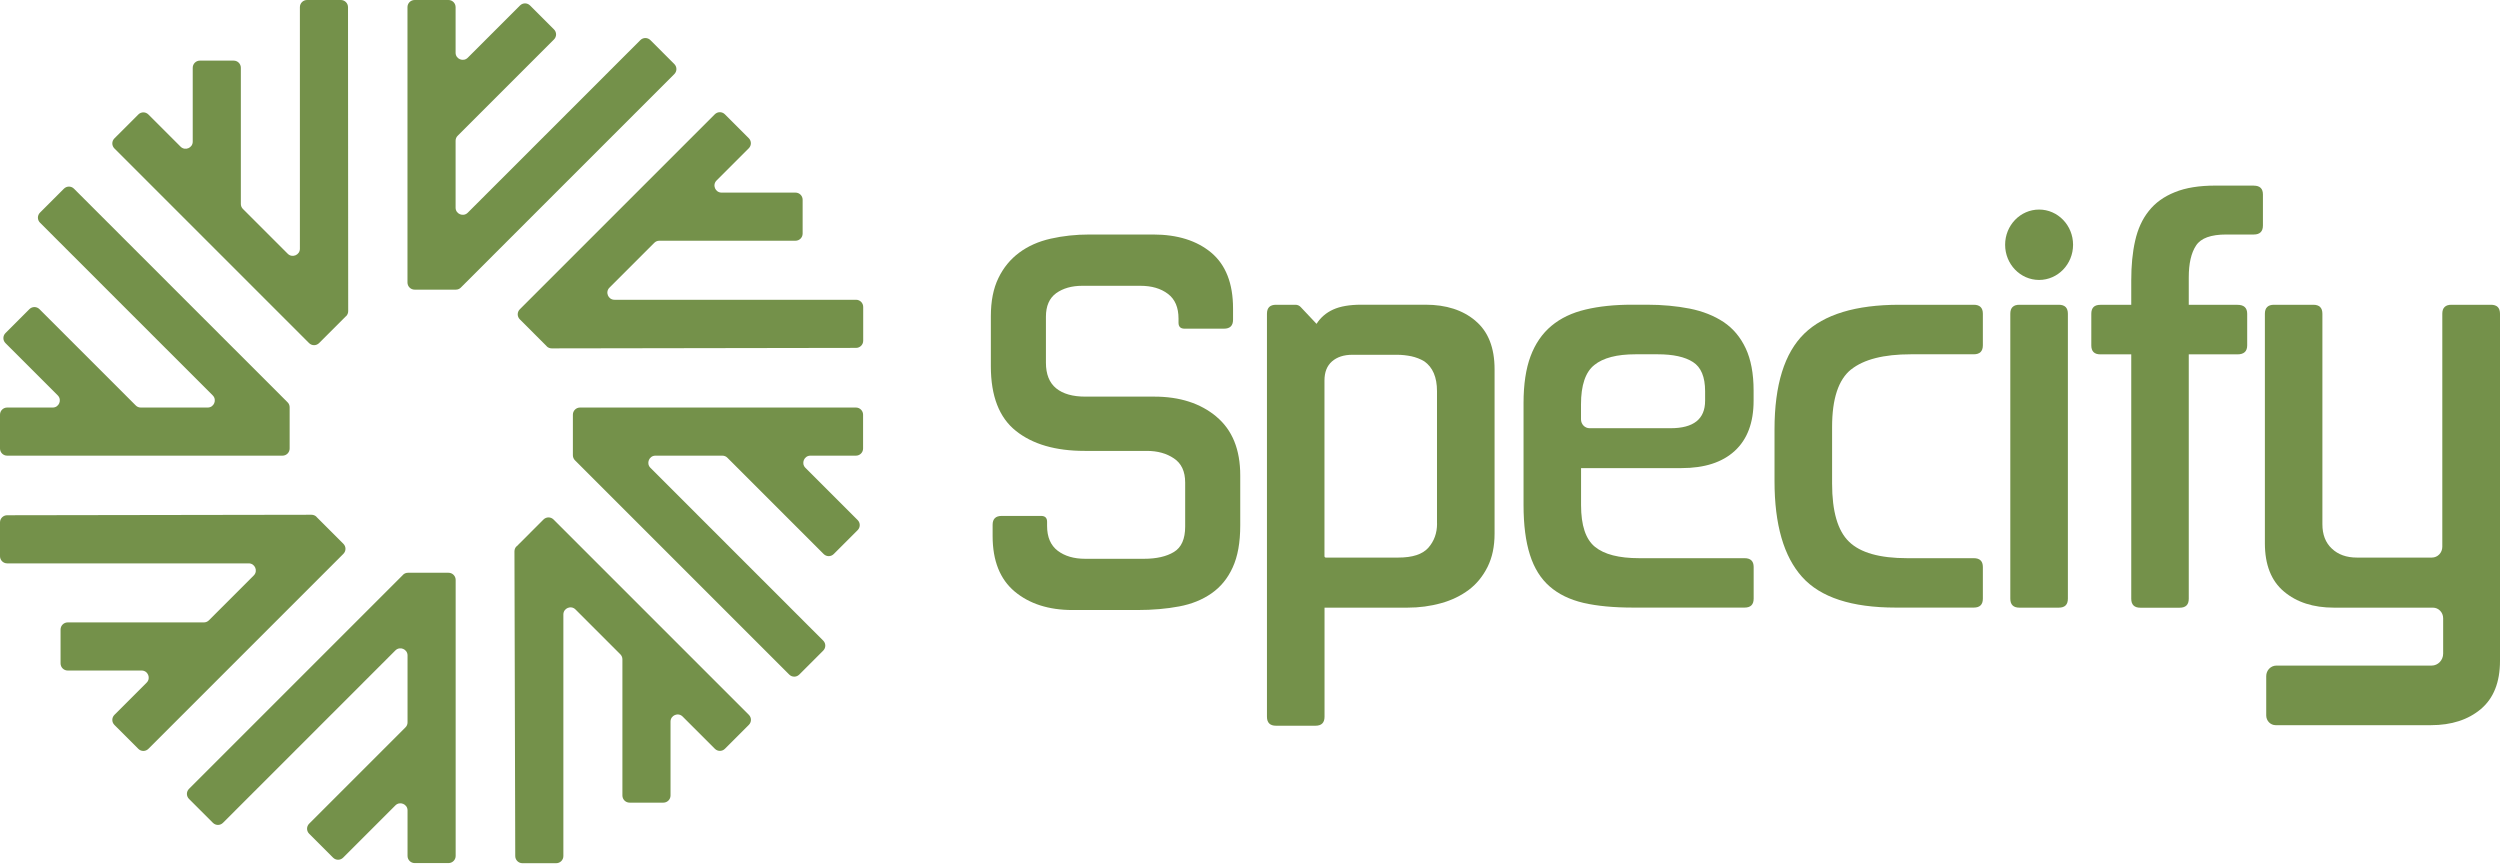
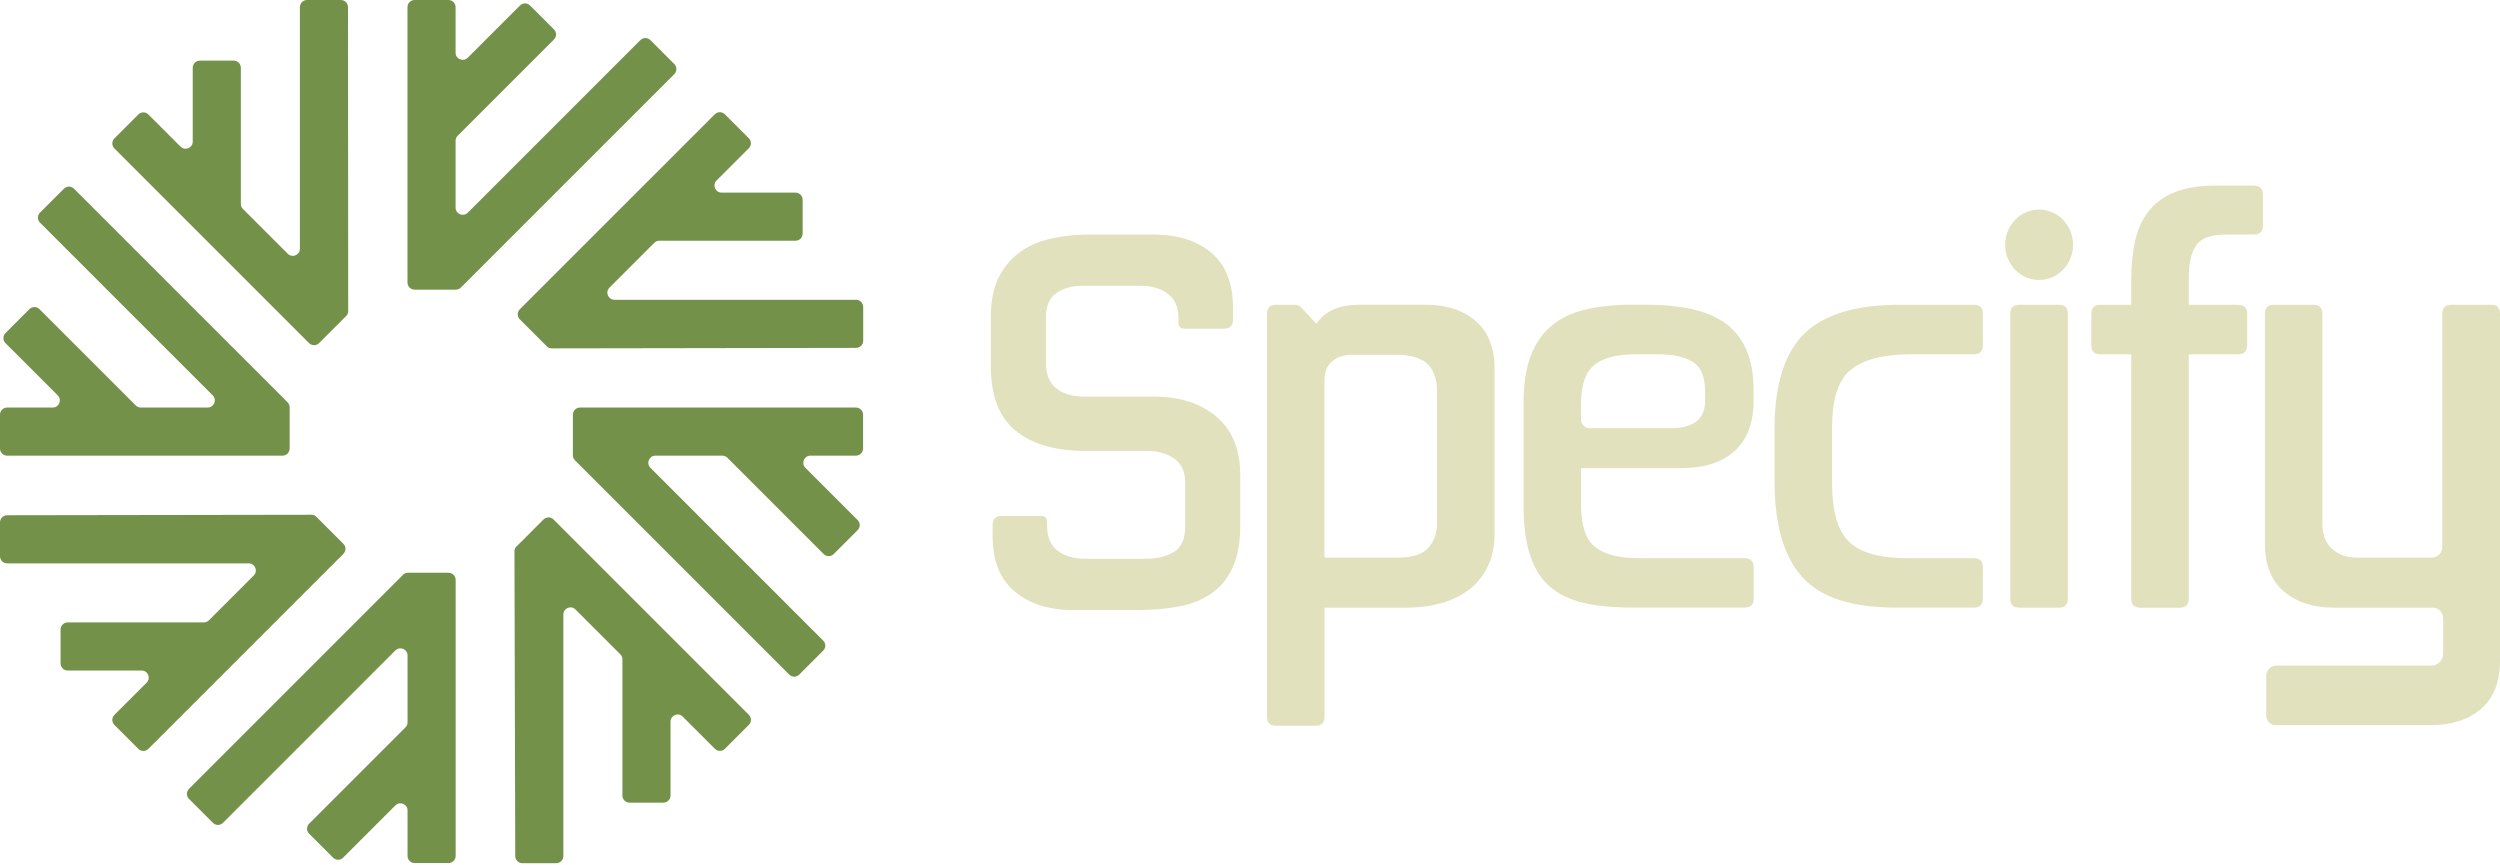
<svg xmlns="http://www.w3.org/2000/svg" id="Layer_2" version="1.1" viewBox="0 0 409.9 141.8">
  <defs>
    <style>
      .st0 {
        fill: #74914a;
      }
+ 
+       .st1 {
+         fill: #e1e1be;
+       }
    </style>
  </defs>
-   <path class="st0" d="M56.73,51.84l-4.41,4.41c-.46.46-1.19.46-1.65,0l-31.91-31.91c-.46-.46-.46-1.19,0-1.65l3.92-3.92c.46-.46,1.19-.46,1.65,0l5.28,5.28c.73.73,1.99.21,1.99-.82v-12.12c0-.64.52-1.17,1.17-1.17h5.55c.64,0,1.17.52,1.17,1.17v22.33c0,.31.12.61.34.82l7.35,7.35c.73.73,1.99.21,1.99-.82V1.17c0-.64.52-1.17,1.17-1.17h5.55c.64,0,1.16.52,1.17,1.16l.03,49.85c0,.31-.12.61-.34.83h-.02ZM75.57,47.14L110.56,12.15c.46-.46.46-1.19,0-1.65l-3.92-3.92c-.46-.46-1.19-.46-1.65,0l-28.3,28.3c-.73.73-1.99.21-1.99-.82v-10.98c0-.31.12-.61.34-.82l15.79-15.79c.46-.46.46-1.19,0-1.65l-3.92-3.92c-.46-.46-1.19-.46-1.65,0l-8.57,8.57c-.73.73-1.99.21-1.99-.82V1.17c0-.64-.52-1.17-1.17-1.17h-5.55c-.64,0-1.17.52-1.17,1.17v45.15c0,.64.52,1.17,1.17,1.17h6.76c.31,0,.61-.12.82-.34h0ZM47.14,65.95L12.13,30.94c-.46-.46-1.19-.46-1.65,0l-3.92,3.92c-.46.46-.46,1.19,0,1.65l28.32,28.32c.73.73.21,1.99-.82,1.99h-10.98c-.31,0-.61-.12-.82-.34l-15.79-15.79c-.46-.46-1.19-.46-1.65,0l-3.92,3.92c-.46.46-.46,1.19,0,1.65l8.57,8.57c.73.73.21,1.99-.82,1.99H1.17c-.64,0-1.17.52-1.17,1.17v5.55c0,.64.52,1.17,1.17,1.17h45.15c.64,0,1.17-.52,1.17-1.17v-6.76c0-.31-.12-.61-.34-.82h0ZM89.63,56.78c.22.22.52.34.83.34l49.9-.08c.64,0,1.17-.52,1.17-1.17v-5.55c0-.64-.52-1.17-1.17-1.17h-39.61c-1.04,0-1.56-1.26-.82-1.99l7.35-7.35c.22-.22.51-.34.82-.34h22.33c.64,0,1.17-.52,1.17-1.17v-5.55c0-.64-.52-1.17-1.17-1.17h-12.12c-1.04,0-1.56-1.26-.82-1.99l5.28-5.28c.46-.46.46-1.19,0-1.65l-3.92-3.92c-.46-.46-1.19-.46-1.65,0l-31.97,31.97c-.46.46-.46,1.19,0,1.65l4.41,4.41h0ZM51.9,84.74c-.22-.22-.52-.34-.83-.34l-49.9.08C.53,84.48,0,85,0,85.65v5.55c0,.64.52,1.17,1.17,1.17h39.61c1.04,0,1.56,1.26.82,1.99l-7.35,7.35c-.22.22-.51.34-.82.34H11.1c-.64,0-1.17.52-1.17,1.17v5.55c0,.64.52,1.17,1.17,1.17h12.12c1.04,0,1.56,1.26.82,1.99l-5.28,5.28c-.46.46-.46,1.19,0,1.65l3.92,3.92c.46.46,1.19.46,1.65,0l31.97-31.97c.46-.46.46-1.19,0-1.65l-4.41-4.41h.01ZM140.36,66.82h-45.26c-.64,0-1.17.52-1.17,1.17v6.65c0,.31.12.61.34.83l35.13,35.13c.46.46,1.19.46,1.65,0l3.92-3.92c.46-.46.46-1.19,0-1.65l-28.33-28.33c-.73-.73-.21-1.99.82-1.99h10.98c.31,0,.61.12.82.34l15.79,15.79c.46.46,1.19.46,1.65,0l3.92-3.92c.46-.46.46-1.19,0-1.65l-8.57-8.57c-.73-.73-.21-1.99.82-1.99h7.47c.64,0,1.17-.52,1.17-1.17v-5.55c0-.64-.52-1.17-1.17-1.17h.02ZM66.06,94.27l-35.07,35.07c-.46.46-.46,1.19,0,1.65l3.92,3.92c.46.46,1.19.46,1.65,0l28.27-28.27c.73-.73,1.99-.21,1.99.82v10.98c0,.31-.12.61-.34.82l-15.79,15.79c-.46.46-.46,1.19,0,1.65l3.92,3.92c.46.46,1.19.46,1.65,0l8.57-8.57c.73-.73,1.99-.21,1.99.82v7.47c0,.64.52,1.17,1.17,1.17h5.55c.64,0,1.17-.52,1.17-1.17v-45.26c0-.64-.52-1.17-1.17-1.17h-6.65c-.31,0-.61.12-.82.34v.02ZM84.69,89.57c-.22.22-.34.52-.34.83l.13,49.96c0,.64.52,1.17,1.17,1.17h5.55c.64,0,1.17-.52,1.17-1.17v-39.61c0-1.04,1.26-1.56,1.99-.82l7.35,7.35c.22.22.34.51.34.82v22.33c0,.64.52,1.17,1.17,1.17h5.55c.64,0,1.17-.52,1.17-1.17v-12.12c0-1.04,1.26-1.56,1.99-.82l5.28,5.28c.46.46,1.19.46,1.65,0l3.92-3.92c.46-.46.46-1.19,0-1.65l-32.02-32.02c-.46-.46-1.19-.46-1.65,0l-4.4,4.4h-.02Z" />
+   <path class="st0" d="M56.73,51.84l-4.41,4.41c-.46.46-1.19.46-1.65,0l-31.91-31.91c-.46-.46-.46-1.19,0-1.65l3.92-3.92c.46-.46,1.19-.46,1.65,0l5.28,5.28c.73.73,1.99.21,1.99-.82v-12.12c0-.64.52-1.17,1.17-1.17h5.55c.64,0,1.17.52,1.17,1.17v22.33c0,.31.12.61.34.82l7.35,7.35c.73.73,1.99.21,1.99-.82V1.17c0-.64.52-1.17,1.17-1.17h5.55c.64,0,1.16.52,1.17,1.16l.03,49.85c0,.31-.12.61-.34.83h-.02,0ZM75.57,47.14L110.56,12.15c.46-.46.46-1.19,0-1.65l-3.92-3.92c-.46-.46-1.19-.46-1.65,0l-28.3,28.3c-.73.73-1.99.21-1.99-.82v-10.98c0-.31.12-.61.34-.82l15.79-15.79c.46-.46.46-1.19,0-1.65l-3.92-3.92c-.46-.46-1.19-.46-1.65,0l-8.57,8.57c-.73.73-1.99.21-1.99-.82V1.17c0-.64-.52-1.17-1.17-1.17h-5.55c-.64,0-1.17.52-1.17,1.17v45.15c0,.64.52,1.17,1.17,1.17h6.76c.31,0,.61-.12.82-.34h0ZM47.14,65.95L12.13,30.94c-.46-.46-1.19-.46-1.65,0l-3.92,3.92c-.46.46-.46,1.19,0,1.65l28.32,28.32c.73.73.21,1.99-.82,1.99h-10.98c-.31,0-.61-.12-.82-.34l-15.79-15.79c-.46-.46-1.19-.46-1.65,0l-3.92,3.92c-.46.46-.46,1.19,0,1.65l8.57,8.57c.73.73.21,1.99-.82,1.99H1.17c-.64,0-1.17.52-1.17,1.17v5.55c0,.64.52,1.17,1.17,1.17h45.15c.64,0,1.17-.52,1.17-1.17v-6.76c0-.31-.12-.61-.34-.82h0ZM89.63,56.78c.22.22.52.34.83.34l49.9-.08c.64,0,1.17-.52,1.17-1.17v-5.55c0-.64-.52-1.17-1.17-1.17h-39.61c-1.04,0-1.56-1.26-.82-1.99l7.35-7.35c.22-.22.51-.34.82-.34h22.33c.64,0,1.17-.52,1.17-1.17v-5.55c0-.64-.52-1.17-1.17-1.17h-12.12c-1.04,0-1.56-1.26-.82-1.99l5.28-5.28c.46-.46.46-1.19,0-1.65l-3.92-3.92c-.46-.46-1.19-.46-1.65,0l-31.97,31.97c-.46.46-.46,1.19,0,1.65l4.41,4.41h0ZM51.9,84.74c-.22-.22-.52-.34-.83-.34l-49.9.08c-.64,0-1.17.52-1.17,1.17v5.55c0,.64.52,1.17,1.17,1.17h39.61c1.04,0,1.56,1.26.82,1.99l-7.35,7.35c-.22.22-.51.34-.82.34H11.1c-.64,0-1.17.52-1.17,1.17v5.55c0,.64.52,1.17,1.17,1.17h12.12c1.04,0,1.56,1.26.82,1.99l-5.28,5.28c-.46.46-.46,1.19,0,1.65l3.92,3.92c.46.46,1.19.46,1.65,0l31.97-31.97c.46-.46.46-1.19,0-1.65l-4.41-4.41h.01ZM140.36,66.82h-45.26c-.64,0-1.17.52-1.17,1.17v6.65c0,.31.12.61.34.83l35.13,35.13c.46.46,1.19.46,1.65,0l3.92-3.92c.46-.46.46-1.19,0-1.65l-28.33-28.33c-.73-.73-.21-1.99.82-1.99h10.98c.31,0,.61.12.82.34l15.79,15.79c.46.46,1.19.46,1.65,0l3.92-3.92c.46-.46.46-1.19,0-1.65l-8.57-8.57c-.73-.73-.21-1.99.82-1.99h7.47c.64,0,1.17-.52,1.17-1.17v-5.55c0-.64-.52-1.17-1.17-1.17,0,0,.02,0,.02,0ZM66.06,94.27l-35.07,35.07c-.46.46-.46,1.19,0,1.65l3.92,3.92c.46.46,1.19.46,1.65,0l28.27-28.27c.73-.73,1.99-.21,1.99.82v10.98c0,.31-.12.61-.34.82l-15.79,15.79c-.46.46-.46,1.19,0,1.65l3.92,3.92c.46.46,1.19.46,1.65,0l8.57-8.57c.73-.73,1.99-.21,1.99.82v7.47c0,.64.52,1.17,1.17,1.17h5.55c.64,0,1.17-.52,1.17-1.17v-45.26c0-.64-.52-1.17-1.17-1.17h-6.65c-.31,0-.61.12-.82.34v.02h-.01ZM84.69,89.57c-.22.22-.34.52-.34.83l.13,49.96c0,.64.52,1.17,1.17,1.17h5.55c.64,0,1.17-.52,1.17-1.17v-39.61c0-1.04,1.26-1.56,1.99-.82l7.35,7.35c.22.22.34.51.34.82v22.33c0,.64.52,1.17,1.17,1.17h5.55c.64,0,1.17-.52,1.17-1.17v-12.12c0-1.04,1.26-1.56,1.99-.82l5.28,5.28c.46.46,1.19.46,1.65,0l3.92-3.92c.46-.46.46-1.19,0-1.65l-32.02-32.02c-.46-.46-1.19-.46-1.65,0l-4.4,4.4h-.02,0Z" />
  <g>
-     <path class="st0" d="M199.43,68.3c-2.62-2.18-6.01-3.27-10.17-3.27h-11.33c-2.05,0-3.64-.45-4.76-1.36-1.13-.92-1.68-2.32-1.68-4.21v-7.53c0-1.76.56-3.04,1.68-3.86,1.13-.8,2.54-1.21,4.27-1.21h9.53c1.86,0,3.36.44,4.52,1.32,1.17.88,1.74,2.23,1.74,4.06v.68c0,.65.34.97.99.97h6.46c.99,0,1.49-.48,1.49-1.47v-1.85c0-4.11-1.2-7.15-3.58-9.15-2.38-1.98-5.55-2.97-9.53-2.97h-10.42c-2.25,0-4.37.23-6.36.68s-3.71,1.21-5.16,2.29c-1.46,1.08-2.6,2.47-3.42,4.17-.83,1.7-1.24,3.77-1.24,6.26v8.21c0,4.88,1.37,8.42,4.12,10.6,2.73,2.18,6.49,3.27,11.27,3.27h10.22c1.72,0,3.2.41,4.41,1.23,1.23.82,1.84,2.14,1.84,3.95v7.24c0,2.01-.61,3.41-1.84,4.15-1.21.74-2.86,1.12-4.91,1.12h-9.63c-1.86,0-3.36-.44-4.52-1.32-1.15-.88-1.74-2.23-1.74-4.06v-.68c0-.65-.32-.97-.99-.97h-6.45c-.99,0-1.49.48-1.49,1.45v1.86c0,4.04,1.21,7.07,3.62,9.09,2.41,2.01,5.57,3.03,9.49,3.03h10.61c2.51,0,4.81-.2,6.86-.59,2.06-.38,3.83-1.11,5.32-2.15,1.48-1.03,2.65-2.45,3.46-4.24.83-1.8,1.24-4.09,1.24-6.89v-8.21c0-4.24-1.3-7.45-3.92-9.63h0Z" />
-     <path class="st0" d="M275.7,76.75c3.77,0,6.69-.94,8.74-2.83s3.08-4.62,3.08-8.21v-1.67c0-2.8-.44-5.11-1.3-6.94-.86-1.82-2.06-3.26-3.62-4.3-1.55-1.03-3.41-1.77-5.55-2.2-2.15-.42-4.49-.64-7-.64h-2.48c-2.84,0-5.38.26-7.59.79-2.22.52-4.09,1.41-5.61,2.68s-2.66,2.94-3.42,4.98c-.77,2.06-1.15,4.62-1.15,7.68v16.71c0,3.27.35,5.98,1.05,8.17.69,2.18,1.77,3.91,3.23,5.18,1.45,1.27,3.3,2.17,5.55,2.7,2.25.52,4.97.77,8.14.77h18.27c.99,0,1.49-.48,1.49-1.47v-5.18c0-.97-.5-1.45-1.49-1.45h-17.28c-3.32,0-5.73-.62-7.25-1.86s-2.28-3.51-2.28-6.85v-6.06h16.47ZM259.22,66.3c0-3.14.73-5.29,2.18-6.45,1.46-1.18,3.71-1.76,6.75-1.76h3.67c2.51,0,4.44.42,5.76,1.27,1.33.85,1.99,2.44,1.99,4.79v1.56c0,3-1.89,4.5-5.66,4.5h-13.28c-.78,0-1.41-.65-1.41-1.46v-2.45Z" />
-     <path class="st0" d="M303.52,60.57c2.08-1.65,5.33-2.48,9.78-2.48h10.32c.99,0,1.49-.5,1.49-1.47v-5.18c0-.98-.5-1.47-1.49-1.47h-12.2c-7.15,0-12.35,1.58-15.6,4.74-3.24,3.17-4.87,8.39-4.87,15.69v8.5c0,7.1,1.51,12.33,4.52,15.69,3.01,3.36,8.13,5.03,15.35,5.03h12.8c.99,0,1.49-.48,1.49-1.47v-5.18c0-.97-.5-1.45-1.49-1.45h-10.92c-4.5,0-7.67-.89-9.53-2.7-1.86-1.79-2.78-4.97-2.78-9.53v-9.29c0-4.62,1.04-7.77,3.13-9.44h0Z" />
-     <path class="st0" d="M337.56,49.97h-6.46c-.99,0-1.49.48-1.49,1.47v46.72c0,.98.5,1.47,1.49,1.47h6.46c.99,0,1.49-.48,1.49-1.47v-46.72c0-.98-.5-1.47-1.49-1.47Z" />
-     <path class="st0" d="M369.54,30.43h-6.3c-2.65,0-4.87.35-6.65,1.08-1.78.71-3.22,1.74-4.27,3.08-1.07,1.33-1.81,2.97-2.24,4.88-.44,1.92-.64,4.09-.64,6.51v4h-5.07c-.99,0-1.48.48-1.48,1.47v5.18c0,.97.48,1.47,1.48,1.47h5.07v40.07c0,.98.5,1.47,1.49,1.47h6.45c.99,0,1.49-.48,1.49-1.47v-40.07h8c1.05,0,1.58-.5,1.58-1.47v-5.18c0-.98-.53-1.47-1.58-1.47h-8v-4.5c0-2.27.39-4.01,1.2-5.23.79-1.21,2.44-1.8,4.95-1.8h4.52c.99,0,1.49-.5,1.49-1.47v-5.09c0-.97-.5-1.45-1.49-1.45h0Z" />
-     <path class="st0" d="M408.39,49.97h-6.46c-.99,0-1.49.49-1.49,1.47v38.21c0,.98-.76,1.77-1.71,1.77h-12.29c-1.71,0-3.08-.49-4.11-1.47-1.04-.97-1.55-2.3-1.55-4v-34.51c0-.98-.5-1.47-1.49-1.47h-6.45c-.99,0-1.49.49-1.49,1.47v37.63c0,3.53,1.04,6.17,3.13,7.92,2.09,1.76,4.81,2.64,8.19,2.64h16.23c.93,0,1.68.78,1.68,1.74v5.8c0,1.08-.85,1.96-1.89,1.96h-25.48c-.91.02-1.64.78-1.64,1.73v6.44c0,.88.69,1.6,1.55,1.6h25.45c3.38,0,6.11-.89,8.2-2.65,2.08-1.76,3.13-4.39,3.13-7.91v-56.9c0-.98-.5-1.47-1.49-1.47h-.02Z" />
-     <path class="st0" d="M241.92,52.6c-2.08-1.76-4.81-2.64-8.19-2.64h-10.52c-1.91,0-3.46.26-4.62.79-1.15.52-2.06,1.3-2.73,2.35l-2.6-2.76c-.22-.24-.53-.37-.85-.37h-3.19c-.99,0-1.49.48-1.49,1.47v66.08c0,.98.5,1.47,1.49,1.47h6.46c.99,0,1.49-.48,1.49-1.47v-17.89h13.59c1.93,0,3.76-.24,5.51-.73,1.75-.48,3.27-1.23,4.57-2.2,1.29-.98,2.31-2.24,3.07-3.77.76-1.53,1.14-3.33,1.14-5.42v-26.98c0-3.51-1.04-6.17-3.13-7.92h0ZM235.62,85.84c0,1.58-.48,2.89-1.43,3.97-.96,1.08-2.6,1.61-4.93,1.61h-11.89c-.11,0-.21-.1-.21-.22v-28.81c0-1.38.41-2.41,1.24-3.14.82-.71,1.93-1.08,3.32-1.08h7.35c.79,0,1.56.09,2.32.24.76.17,1.48.44,2.13.83,1.4.98,2.09,2.61,2.09,4.89v21.71Z" />
-     <ellipse class="st0" cx="334.33" cy="40.13" rx="5.57" ry="5.77" />
+     <path class="st1" d="M199.43,68.3c-2.62-2.18-6.01-3.27-10.17-3.27h-11.33c-2.05,0-3.64-.45-4.76-1.36-1.13-.92-1.68-2.32-1.68-4.21v-7.53c0-1.76.56-3.04,1.68-3.86,1.13-.8,2.54-1.21,4.27-1.21h9.53c1.86,0,3.36.44,4.52,1.32,1.17.88,1.74,2.23,1.74,4.06v.68c0,.65.34.97.99.97h6.46c.99,0,1.49-.48,1.49-1.47v-1.85c0-4.11-1.2-7.15-3.58-9.15-2.38-1.98-5.55-2.97-9.53-2.97h-10.42c-2.25,0-4.37.23-6.36.68s-3.71,1.21-5.16,2.29c-1.46,1.08-2.6,2.47-3.42,4.17-.83,1.7-1.24,3.77-1.24,6.26v8.21c0,4.88,1.37,8.42,4.12,10.6,2.73,2.18,6.49,3.27,11.27,3.27h10.22c1.72,0,3.2.41,4.41,1.23,1.23.82,1.84,2.14,1.84,3.95v7.24c0,2.01-.61,3.41-1.84,4.15-1.21.74-2.86,1.12-4.91,1.12h-9.63c-1.86,0-3.36-.44-4.52-1.32-1.15-.88-1.74-2.23-1.74-4.06v-.68c0-.65-.32-.97-.99-.97h-6.45c-.99,0-1.49.48-1.49,1.45v1.86c0,4.04,1.21,7.07,3.62,9.09,2.41,2.01,5.57,3.03,9.49,3.03h10.61c2.51,0,4.81-.2,6.86-.59,2.06-.38,3.83-1.11,5.32-2.15,1.48-1.03,2.65-2.45,3.46-4.24.83-1.8,1.24-4.09,1.24-6.89v-8.21c0-4.24-1.3-7.45-3.92-9.63h0Z" />
+     <path class="st1" d="M275.7,76.75c3.77,0,6.69-.94,8.74-2.83s3.08-4.62,3.08-8.21v-1.67c0-2.8-.44-5.11-1.3-6.94-.86-1.82-2.06-3.26-3.62-4.3-1.55-1.03-3.41-1.77-5.55-2.2-2.15-.42-4.49-.64-7-.64h-2.48c-2.84,0-5.38.26-7.59.79-2.22.52-4.09,1.41-5.61,2.68s-2.66,2.94-3.42,4.98c-.77,2.06-1.15,4.62-1.15,7.68v16.71c0,3.27.35,5.98,1.05,8.17.69,2.18,1.77,3.91,3.23,5.18,1.45,1.27,3.3,2.17,5.55,2.7,2.25.52,4.97.77,8.14.77h18.27c.99,0,1.49-.48,1.49-1.47v-5.18c0-.97-.5-1.45-1.49-1.45h-17.28c-3.32,0-5.73-.62-7.25-1.86s-2.28-3.51-2.28-6.85v-6.06h16.47ZM259.22,66.3c0-3.14.73-5.29,2.18-6.45,1.46-1.18,3.71-1.76,6.75-1.76h3.67c2.51,0,4.44.42,5.76,1.27,1.33.85,1.99,2.44,1.99,4.79v1.56c0,3-1.89,4.5-5.66,4.5h-13.28c-.78,0-1.41-.65-1.41-1.46v-2.45Z" />
+     <path class="st1" d="M303.52,60.57c2.08-1.65,5.33-2.48,9.78-2.48h10.32c.99,0,1.49-.5,1.49-1.47v-5.18c0-.98-.5-1.47-1.49-1.47h-12.2c-7.15,0-12.35,1.58-15.6,4.74-3.24,3.17-4.87,8.39-4.87,15.69v8.5c0,7.1,1.51,12.33,4.52,15.69,3.01,3.36,8.13,5.03,15.35,5.03h12.8c.99,0,1.49-.48,1.49-1.47v-5.18c0-.97-.5-1.45-1.49-1.45h-10.92c-4.5,0-7.67-.89-9.53-2.7-1.86-1.79-2.78-4.97-2.78-9.53v-9.29c0-4.62,1.04-7.77,3.13-9.44h0Z" />
+     <path class="st1" d="M337.56,49.97h-6.46c-.99,0-1.49.48-1.49,1.47v46.72c0,.98.5,1.47,1.49,1.47h6.46c.99,0,1.49-.48,1.49-1.47v-46.72c0-.98-.5-1.47-1.49-1.47Z" />
+     <path class="st1" d="M369.54,30.43h-6.3c-2.65,0-4.87.35-6.65,1.08-1.78.71-3.22,1.74-4.27,3.08-1.07,1.33-1.81,2.97-2.24,4.88-.44,1.92-.64,4.09-.64,6.51v4h-5.07c-.99,0-1.48.48-1.48,1.47v5.18c0,.97.48,1.47,1.48,1.47h5.07v40.07c0,.98.5,1.47,1.49,1.47h6.45c.99,0,1.49-.48,1.49-1.47v-40.07h8c1.05,0,1.58-.5,1.58-1.47v-5.18c0-.98-.53-1.47-1.58-1.47h-8v-4.5c0-2.27.39-4.01,1.2-5.23.79-1.21,2.44-1.8,4.95-1.8h4.52c.99,0,1.49-.5,1.49-1.47v-5.09c0-.97-.5-1.45-1.49-1.45h0Z" />
+     <path class="st1" d="M408.39,49.97h-6.46c-.99,0-1.49.49-1.49,1.47v38.21c0,.98-.76,1.77-1.71,1.77h-12.29c-1.71,0-3.08-.49-4.11-1.47-1.04-.97-1.55-2.3-1.55-4v-34.51c0-.98-.5-1.47-1.49-1.47h-6.45c-.99,0-1.49.49-1.49,1.47v37.63c0,3.53,1.04,6.17,3.13,7.92,2.09,1.76,4.81,2.64,8.19,2.64h16.23c.93,0,1.68.78,1.68,1.74v5.8c0,1.08-.85,1.96-1.89,1.96h-25.48c-.91.02-1.64.78-1.64,1.73v6.44c0,.88.69,1.6,1.55,1.6h25.45c3.38,0,6.11-.89,8.2-2.65,2.08-1.76,3.13-4.39,3.13-7.91v-56.9c0-.98-.5-1.47-1.49-1.47h-.02Z" />
+     <path class="st1" d="M241.92,52.6c-2.08-1.76-4.81-2.64-8.19-2.64h-10.52c-1.91,0-3.46.26-4.62.79-1.15.52-2.06,1.3-2.73,2.35l-2.6-2.76c-.22-.24-.53-.37-.85-.37h-3.19c-.99,0-1.49.48-1.49,1.47v66.08c0,.98.5,1.47,1.49,1.47h6.46c.99,0,1.49-.48,1.49-1.47v-17.89h13.59c1.93,0,3.76-.24,5.51-.73,1.75-.48,3.27-1.23,4.57-2.2,1.29-.98,2.31-2.24,3.07-3.77.76-1.53,1.14-3.33,1.14-5.42v-26.98c0-3.51-1.04-6.17-3.13-7.92h0ZM235.62,85.84c0,1.58-.48,2.89-1.43,3.97-.96,1.08-2.6,1.61-4.93,1.61h-11.89c-.11,0-.21-.1-.21-.22v-28.81c0-1.38.41-2.41,1.24-3.14.82-.71,1.93-1.08,3.32-1.08h7.35c.79,0,1.56.09,2.32.24.76.17,1.48.44,2.13.83,1.4.98,2.09,2.61,2.09,4.89v21.71h0Z" />
+     <ellipse class="st1" cx="334.33" cy="40.13" rx="5.57" ry="5.77" />
  </g>
</svg>
